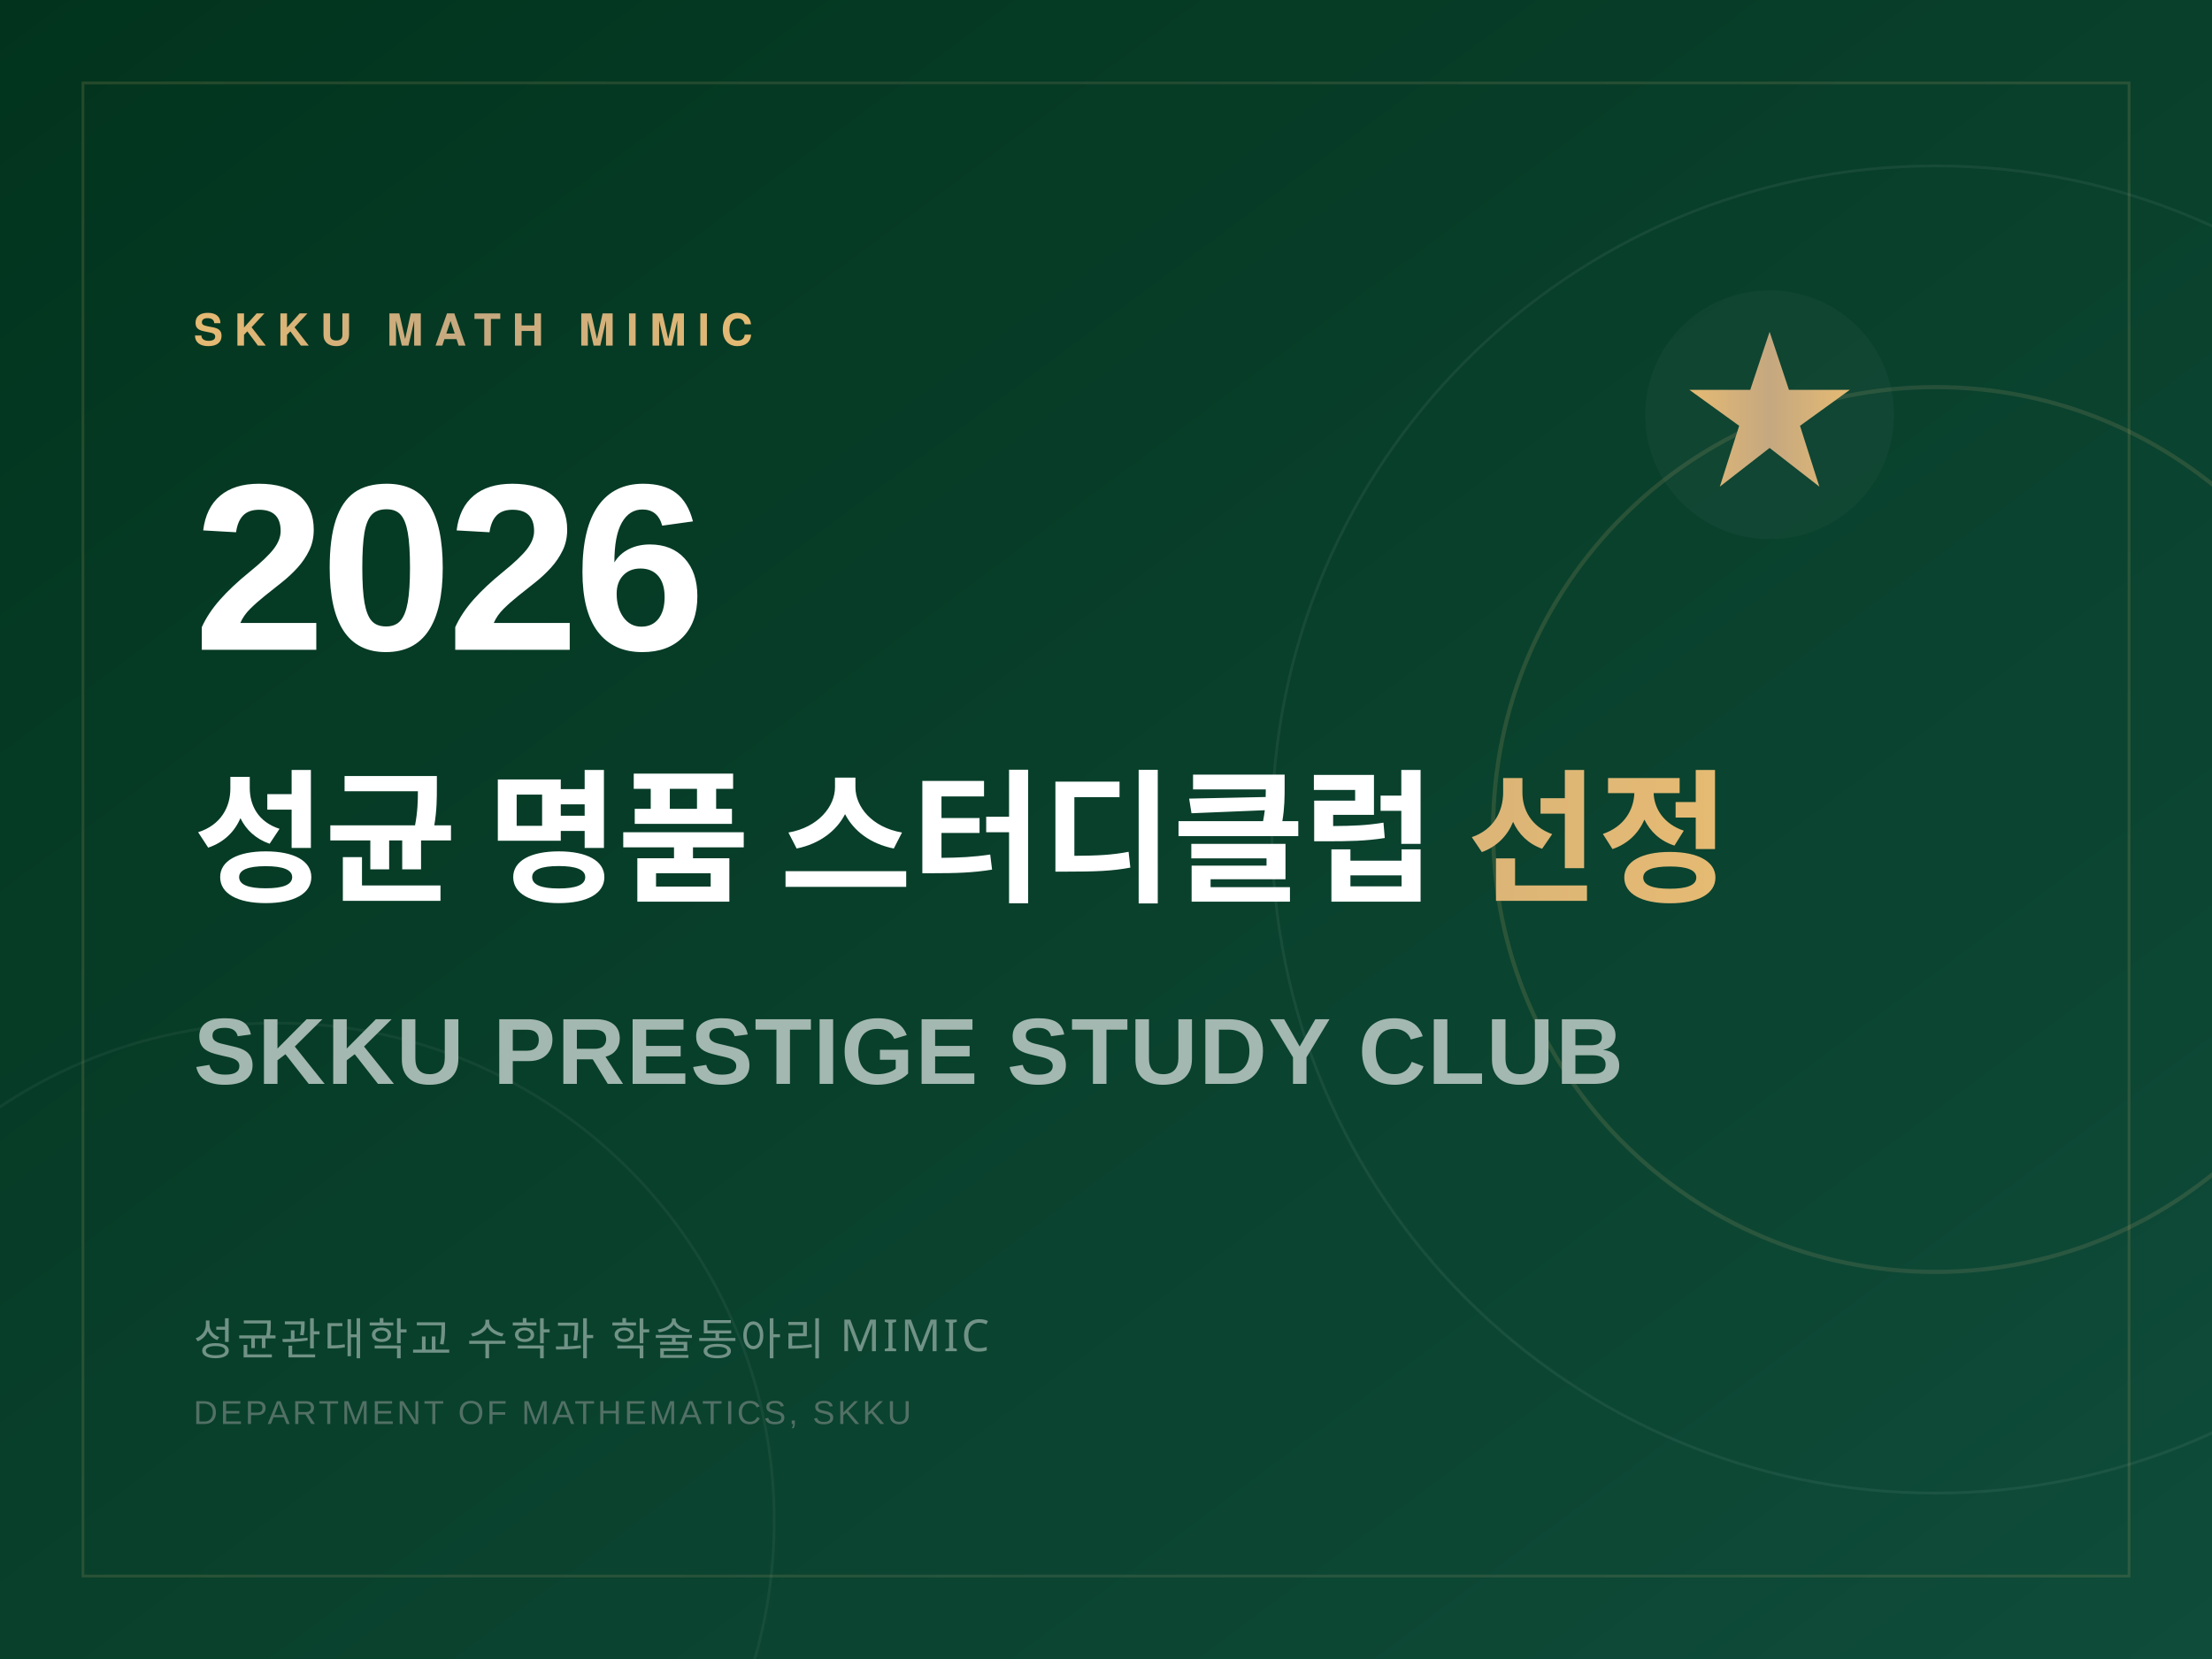
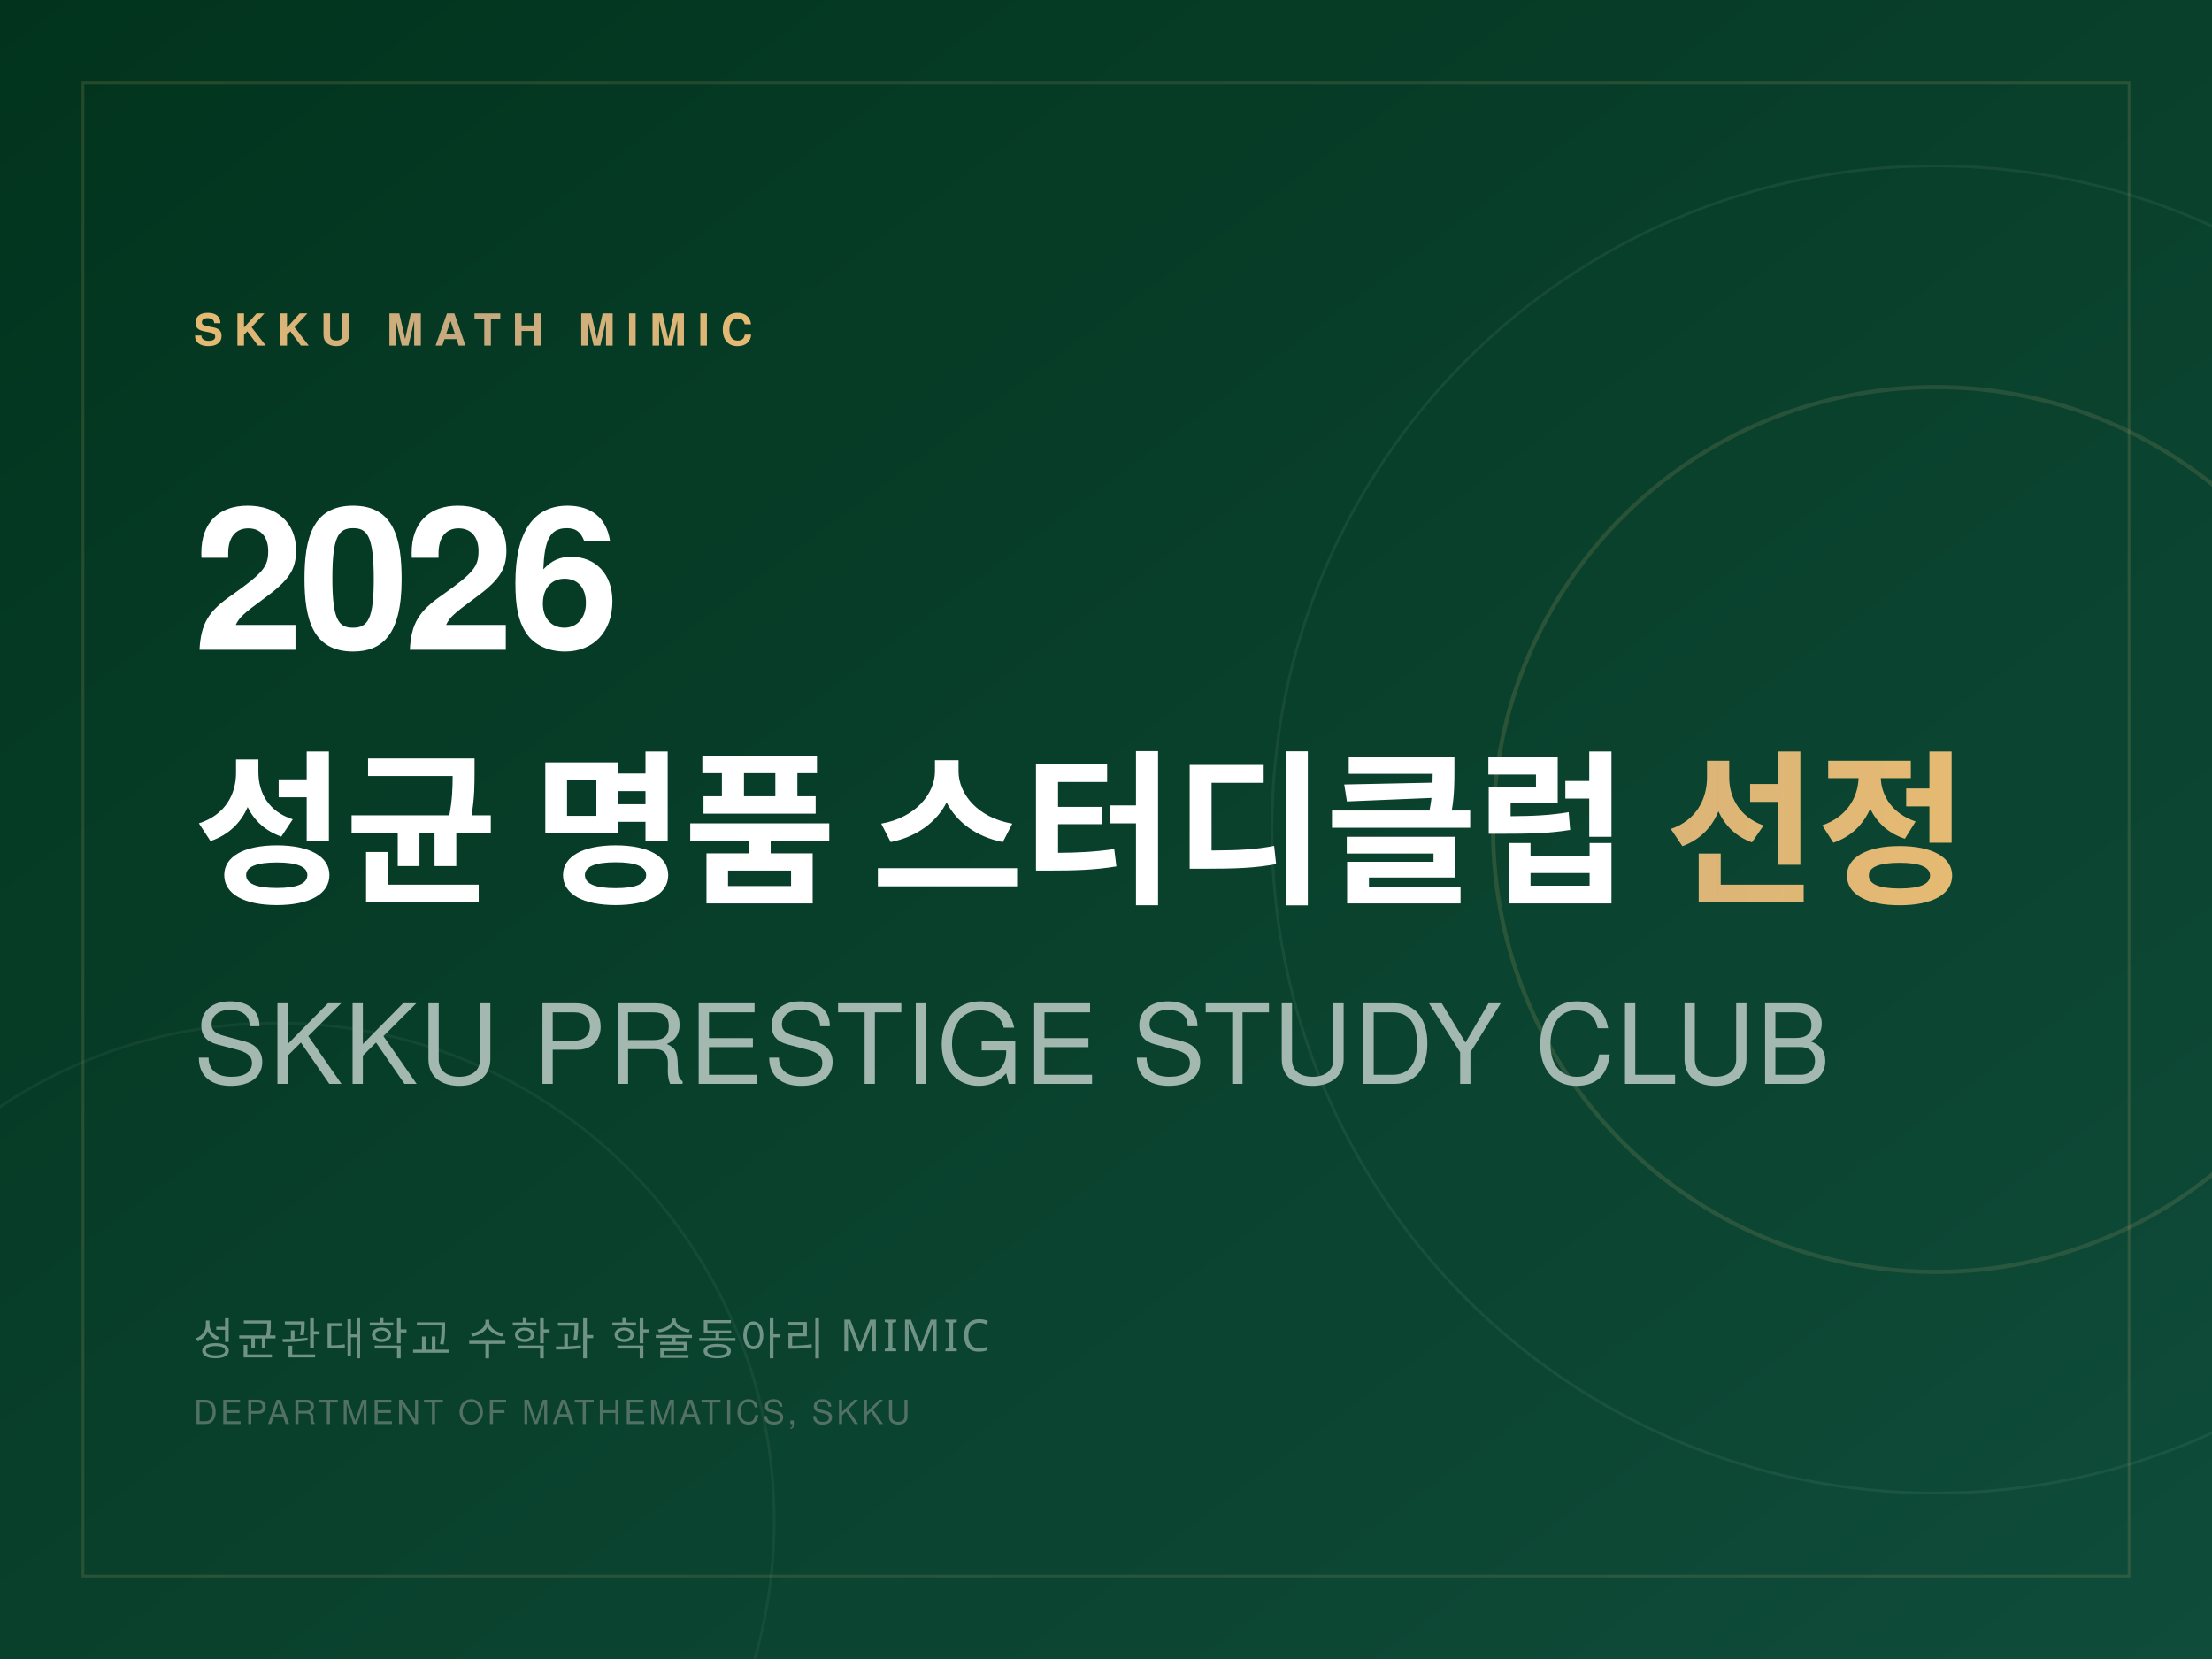
<svg xmlns="http://www.w3.org/2000/svg" viewBox="0 0 800 600" width="100%" height="100%">
  <defs>
    <linearGradient id="bgGrad" x1="0%" y1="0%" x2="100%" y2="100%">
      <stop offset="0%" stop-color="#02341D" />
      <stop offset="100%" stop-color="#0F4C3A" />
    </linearGradient>
    <linearGradient id="goldGrad" x1="0%" y1="0%" x2="100%" y2="0%">
      <stop offset="0%" stop-color="#E5BA73" />
      <stop offset="50%" stop-color="#C5A880" />
      <stop offset="100%" stop-color="#E5BA73" />
    </linearGradient>
  </defs>
  <rect width="800" height="600" fill="url(#bgGrad)" />
  <circle cx="700" cy="300" r="240" fill="none" stroke="#ffffff" stroke-width="1" stroke-opacity="0.06" />
  <circle cx="700" cy="300" r="160" fill="none" stroke="url(#goldGrad)" stroke-width="1.5" stroke-opacity="0.15" />
  <circle cx="100" cy="550" r="180" fill="none" stroke="#ffffff" stroke-width="1" stroke-opacity="0.05" />
-   <g transform="translate(640, 150)">
-     <circle cx="0" cy="0" r="45" fill="#ffffff" fill-opacity="0.03" />
-     <path d="M0,-30 L7,-9 L29,-9 L11,4 L18,26 L0,12 L-18,26 L-11,4 L-29,-9 L-7,-9 Z" fill="url(#goldGrad)" />
-   </g>
  <g transform="translate(70, 0)">
    <text x="0" y="125" font-family="'Noto Sans KR', 'Helvetica Neue', sans-serif" font-size="16" font-weight="700" fill="url(#goldGrad)" letter-spacing="4">SKKU MATH MIMIC</text>
    <line x1="0" y1="140" x2="60" y2="140" stroke="url(#goldGrad)" stroke-width="2" />
-     <text x="0" y="235" font-family="'Helvetica Neue', Arial, sans-serif" font-size="86" font-weight="900" fill="#FFFFFF" letter-spacing="-2">2026</text>
-     <text x="0" y="322" font-family="'Noto Sans KR', sans-serif" font-size="52" font-weight="800" fill="#FFFFFF" letter-spacing="-0.5">
+     <text x="0" y="235" font-family="'Noto Sans KR', 'Helvetica Neue', sans-serif" font-size="72" font-weight="800" fill="#FFFFFF" letter-spacing="-2">2026</text>
+     <text x="0" y="322" font-family="'Noto Sans KR', sans-serif" font-size="60" font-weight="600" fill="#FFFFFF" letter-spacing="-0.5">
      성균 명품 스터디클럽 <tspan fill="url(#goldGrad)">선정</tspan>
    </text>
-     <text x="0" y="392" font-family="'Helvetica Neue', Arial, sans-serif" font-size="34" font-weight="700" fill="#A3B8B0" letter-spacing="0.5">SKKU PRESTIGE STUDY CLUB</text>
+     <text x="0" y="392" font-family="'Noto Sans KR', 'Helvetica Neue', sans-serif" font-size="40" font-weight="500" fill="#A3B8B0" letter-spacing="0.5">SKKU PRESTIGE STUDY CLUB</text>
    <text x="0" y="490" font-family="'Noto Sans KR', sans-serif" font-size="16" font-weight="500" fill="#719286" letter-spacing="1">성균관대학교 수학과 학술동아리 MIMIC</text>
-     <text x="0" y="515" font-family="'Helvetica Neue', Arial, sans-serif" font-size="12" font-weight="400" fill="#527065" letter-spacing="1">DEPARTMENT OF MATHEMATICS, SKKU</text>
+     <text x="0" y="515" font-family="'Noto Sans KR', 'Helvetica Neue', sans-serif" font-size="12" font-weight="400" fill="#527065" letter-spacing="1">DEPARTMENT OF MATHEMATICS, SKKU</text>
  </g>
  <rect x="30" y="30" width="740" height="540" fill="none" stroke="url(#goldGrad)" stroke-width="1" stroke-opacity="0.15" />
</svg>
